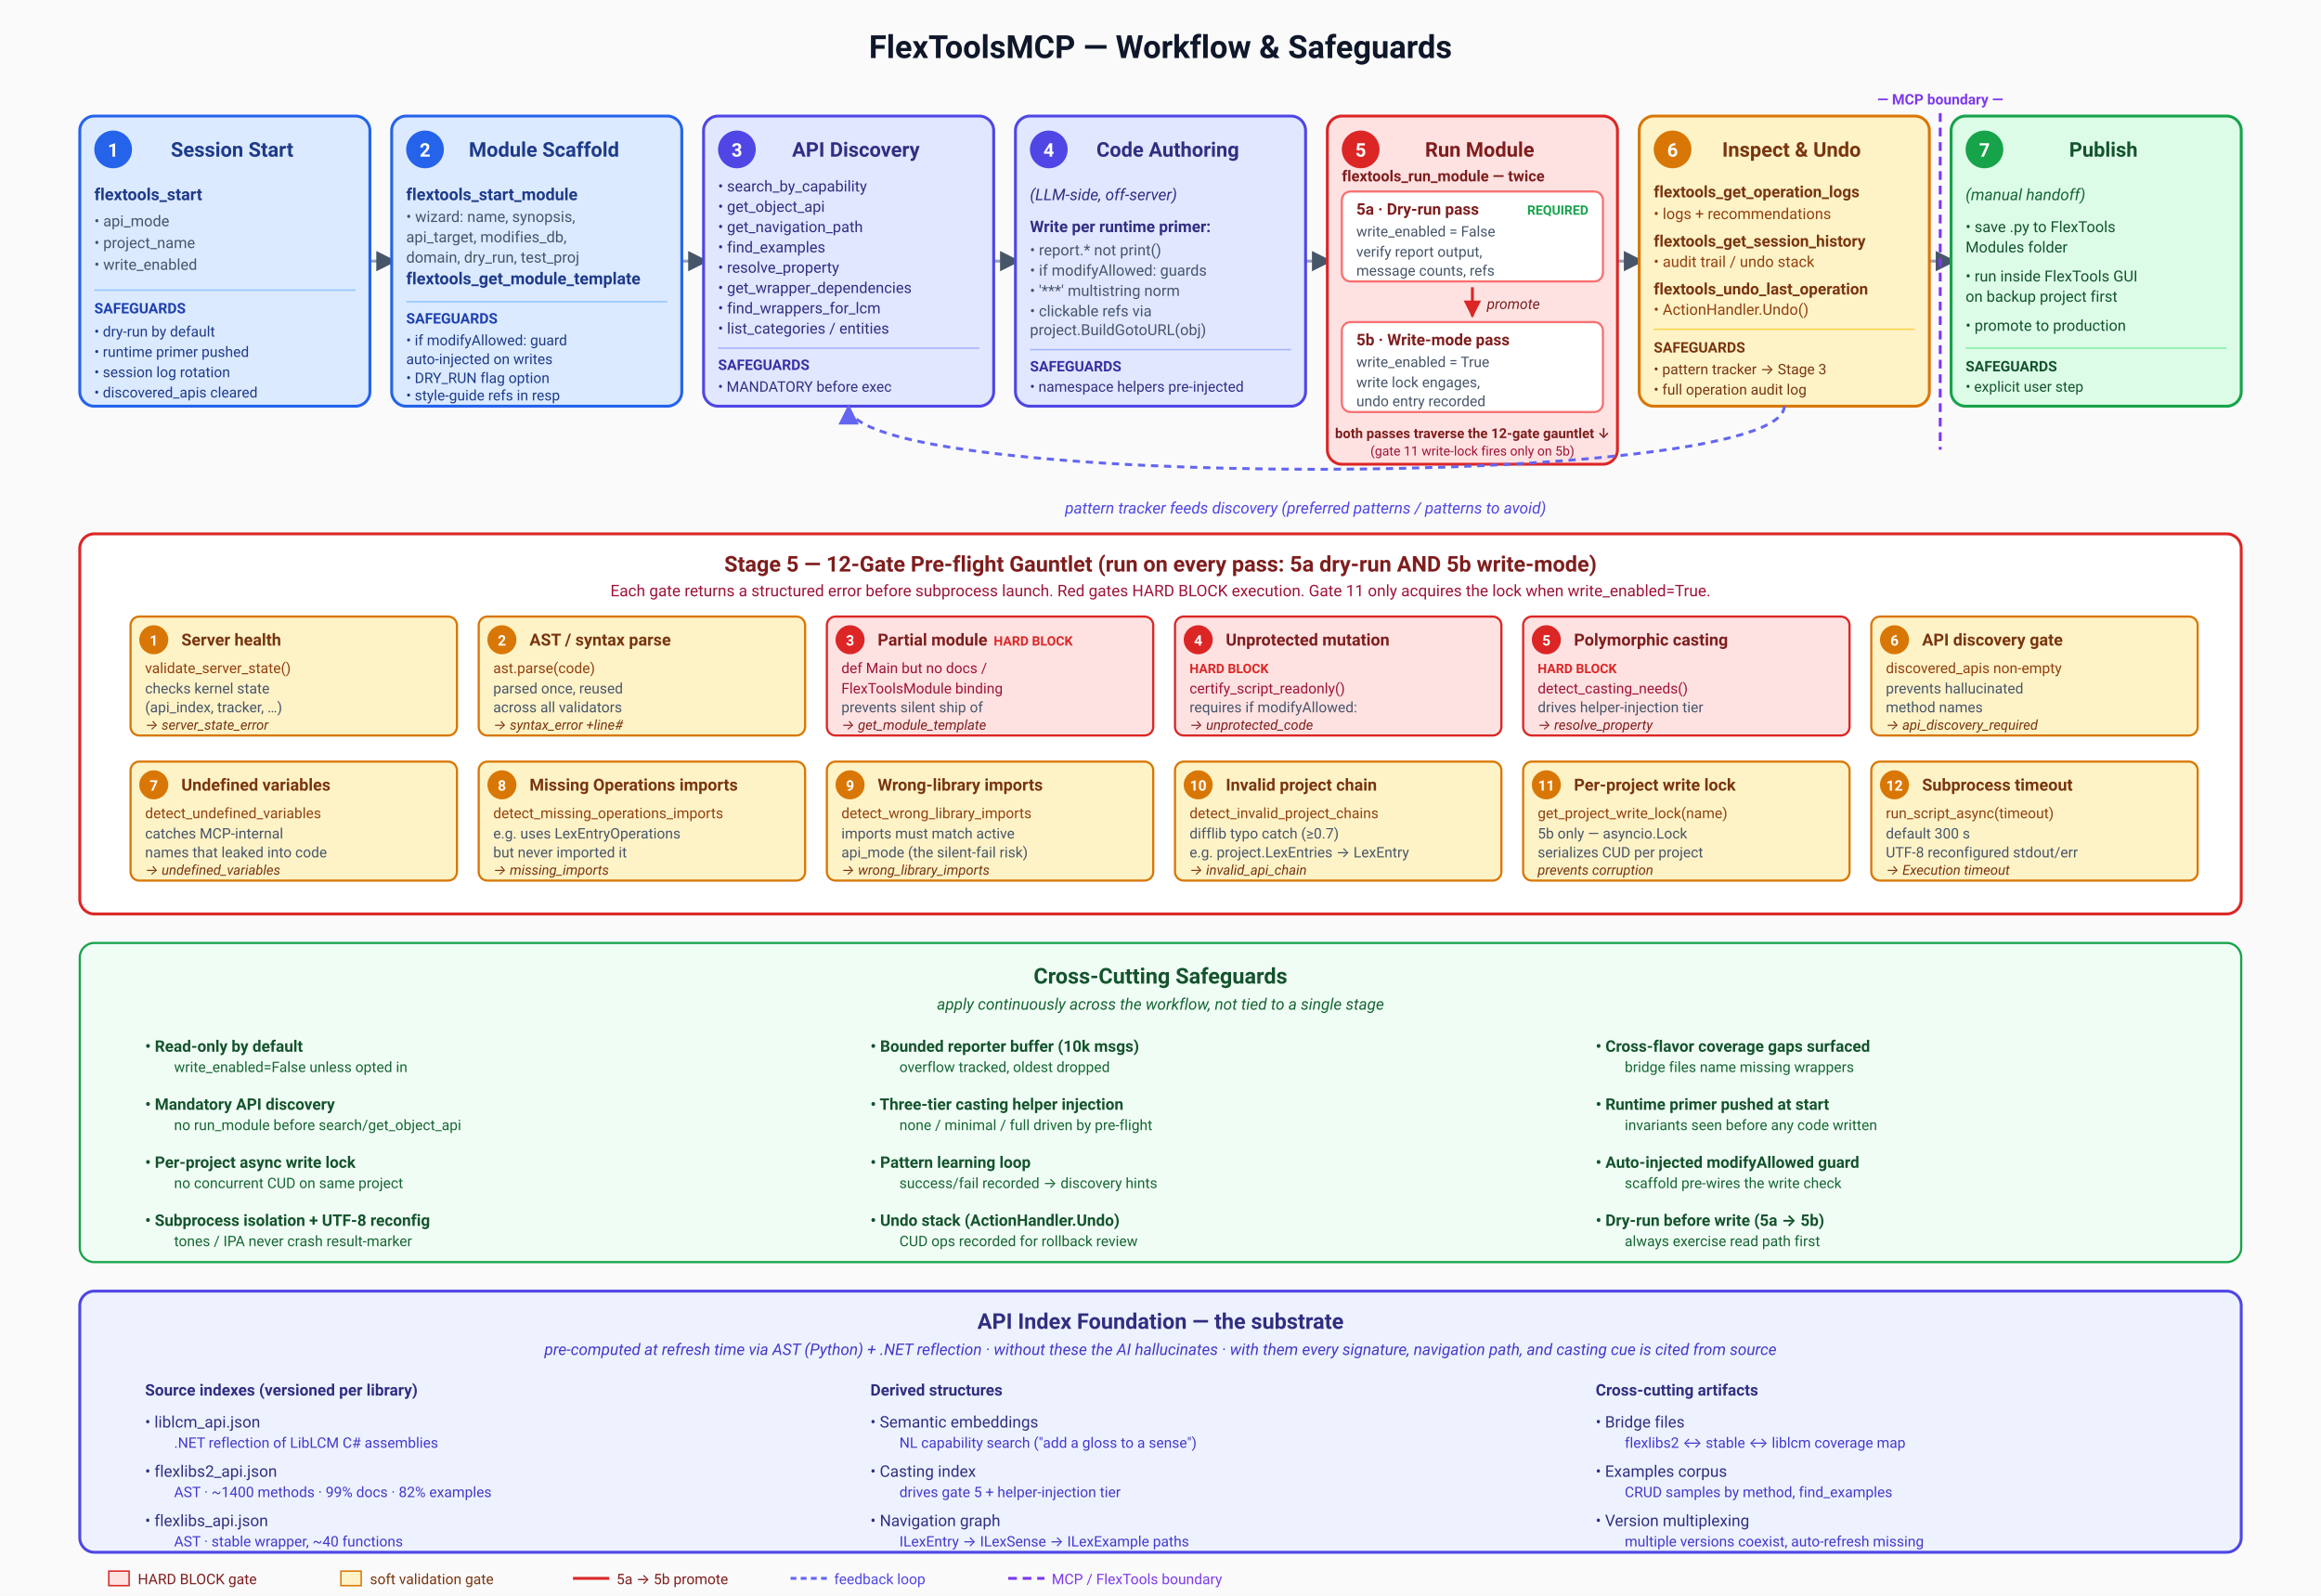
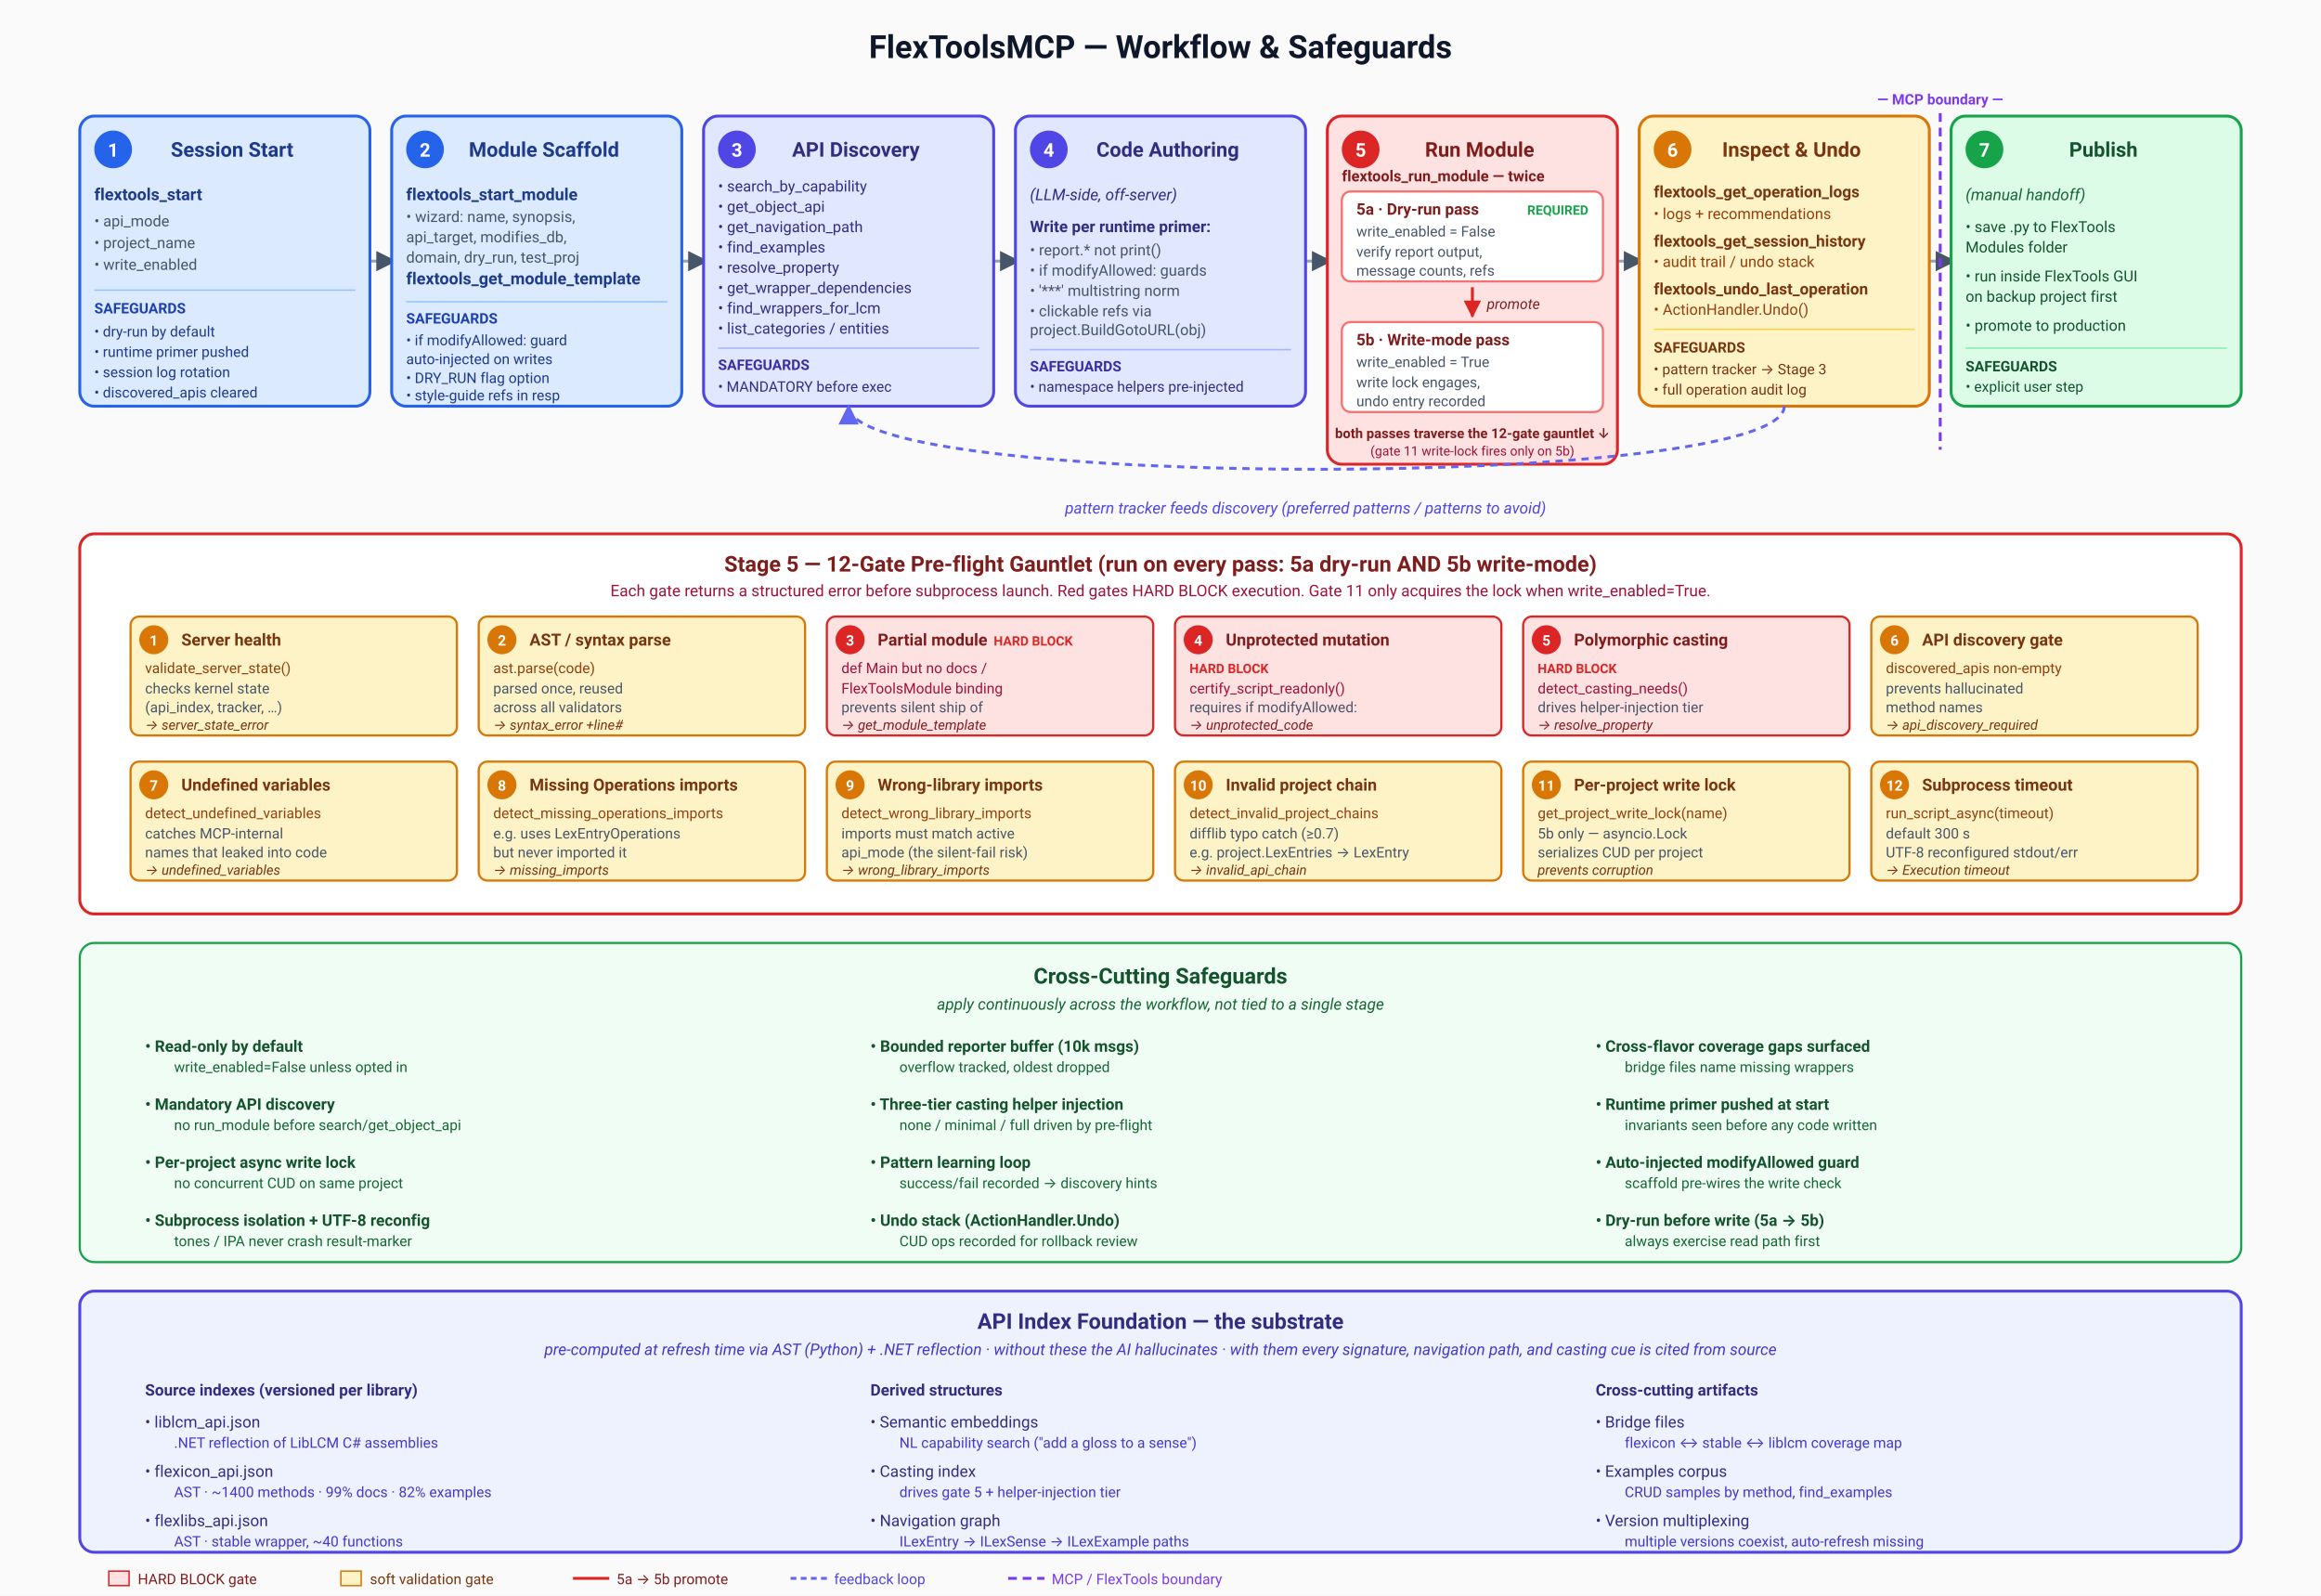
<svg xmlns="http://www.w3.org/2000/svg" viewBox="0 0 1600 1100" font-family="system-ui,-apple-system,Segoe UI,Roboto,sans-serif">
  <rect width="1600" height="1100" fill="#FAFAFA" />
  <defs>
    <marker id="arr" viewBox="0 0 10 10" refX="9" refY="5" markerWidth="7" markerHeight="7" orient="auto-start-reverse">
      <path d="M0,0 L10,5 L0,10 z" fill="#475569" />
    </marker>
    <marker id="arrPurple" viewBox="0 0 10 10" refX="9" refY="5" markerWidth="7" markerHeight="7" orient="auto-start-reverse">
      <path d="M0,0 L10,5 L0,10 z" fill="#6366F1" />
    </marker>
    <marker id="arrRed" viewBox="0 0 10 10" refX="9" refY="5" markerWidth="6" markerHeight="6" orient="auto-start-reverse">
      <path d="M0,0 L10,5 L0,10 z" fill="#DC2626" />
    </marker>
    <marker id="arrIndigo" viewBox="0 0 10 10" refX="9" refY="5" markerWidth="6" markerHeight="6" orient="auto-start-reverse">
      <path d="M0,0 L10,5 L0,10 z" fill="#4F46E5" />
    </marker>
  </defs>
  <text x="800" y="40" text-anchor="middle" font-size="22" font-weight="700" fill="#0F172A">FlexToolsMCP — Workflow &amp; Safeguards</text>
  <line x1="255" y1="180" x2="272" y2="180" stroke="#94A3B8" stroke-width="2" marker-end="url(#arr)" />
  <line x1="470" y1="180" x2="487" y2="180" stroke="#94A3B8" stroke-width="2" marker-end="url(#arr)" />
  <line x1="685" y1="180" x2="702" y2="180" stroke="#94A3B8" stroke-width="2" marker-end="url(#arr)" />
  <line x1="900" y1="180" x2="917" y2="180" stroke="#94A3B8" stroke-width="2" marker-end="url(#arr)" />
  <line x1="1115" y1="180" x2="1132" y2="180" stroke="#94A3B8" stroke-width="2" marker-end="url(#arr)" />
  <line x1="1330" y1="180" x2="1347" y2="180" stroke="#94A3B8" stroke-width="2" marker-end="url(#arr)" />
  <line x1="1337.5" y1="78" x2="1337.5" y2="310" stroke="#7C3AED" stroke-width="2" stroke-dasharray="6 4" />
  <text x="1337.5" y="72" text-anchor="middle" font-size="10" fill="#7C3AED" font-weight="600">— MCP boundary —</text>
  <g>
    <rect x="55" y="80" width="200" height="200" rx="10" fill="#DBEAFE" stroke="#2563EB" stroke-width="2" />
    <circle cx="78" cy="103" r="13" fill="#2563EB" />
    <text x="78" y="108" text-anchor="middle" font-size="13" font-weight="700" fill="white">1</text>
    <text x="160" y="108" text-anchor="middle" font-size="14" font-weight="700" fill="#1E3A8A">Session Start</text>
    <text x="65" y="138" font-size="11.5" font-weight="600" fill="#1E3A8A">flextools_start</text>
    <text x="65" y="156" font-size="10.5" fill="#475569">• api_mode</text>
    <text x="65" y="171" font-size="10.5" fill="#475569">• project_name</text>
    <text x="65" y="186" font-size="10.5" fill="#475569">• write_enabled</text>
    <line x1="65" y1="200" x2="245" y2="200" stroke="#93C5FD" stroke-width="1" />
    <text x="65" y="216" font-size="10" font-weight="700" fill="#1E40AF">SAFEGUARDS</text>
    <text x="65" y="232" font-size="10" fill="#1E3A8A">• dry-run by default</text>
    <text x="65" y="246" font-size="10" fill="#1E3A8A">• runtime primer pushed</text>
    <text x="65" y="260" font-size="10" fill="#1E3A8A">• session log rotation</text>
    <text x="65" y="274" font-size="10" fill="#1E3A8A">• discovered_apis cleared</text>
  </g>
  <g>
    <rect x="270" y="80" width="200" height="200" rx="10" fill="#DBEAFE" stroke="#2563EB" stroke-width="2" />
    <circle cx="293" cy="103" r="13" fill="#2563EB" />
    <text x="293" y="108" text-anchor="middle" font-size="13" font-weight="700" fill="white">2</text>
    <text x="375" y="108" text-anchor="middle" font-size="14" font-weight="700" fill="#1E3A8A">Module Scaffold</text>
    <text x="280" y="138" font-size="11.5" font-weight="600" fill="#1E3A8A">flextools_start_module</text>
    <text x="280" y="153" font-size="10.5" fill="#475569">• wizard: name, synopsis,</text>
    <text x="280" y="167" font-size="10.5" fill="#475569">  api_target, modifies_db,</text>
    <text x="280" y="181" font-size="10.5" fill="#475569">  domain, dry_run, test_proj</text>
    <text x="280" y="196" font-size="11.5" font-weight="600" fill="#1E3A8A">flextools_get_module_template</text>
    <line x1="280" y1="208" x2="460" y2="208" stroke="#93C5FD" stroke-width="1" />
    <text x="280" y="223" font-size="10" font-weight="700" fill="#1E40AF">SAFEGUARDS</text>
    <text x="280" y="238" font-size="10" fill="#1E3A8A">• if modifyAllowed: guard</text>
    <text x="280" y="251" font-size="10" fill="#1E3A8A">  auto-injected on writes</text>
    <text x="280" y="264" font-size="10" fill="#1E3A8A">• DRY_RUN flag option</text>
    <text x="280" y="276" font-size="10" fill="#1E3A8A">• style-guide refs in resp</text>
  </g>
  <g>
    <rect x="485" y="80" width="200" height="200" rx="10" fill="#E0E7FF" stroke="#4F46E5" stroke-width="2" />
    <circle cx="508" cy="103" r="13" fill="#4F46E5" />
    <text x="508" y="108" text-anchor="middle" font-size="13" font-weight="700" fill="white">3</text>
    <text x="590" y="108" text-anchor="middle" font-size="14" font-weight="700" fill="#312E81">API Discovery</text>
    <text x="495" y="132" font-size="10.5" fill="#312E81">• search_by_capability</text>
    <text x="495" y="146" font-size="10.5" fill="#312E81">• get_object_api</text>
    <text x="495" y="160" font-size="10.5" fill="#312E81">• get_navigation_path</text>
    <text x="495" y="174" font-size="10.5" fill="#312E81">• find_examples</text>
    <text x="495" y="188" font-size="10.5" fill="#312E81">• resolve_property</text>
    <text x="495" y="202" font-size="10.5" fill="#312E81">• get_wrapper_dependencies</text>
    <text x="495" y="216" font-size="10.5" fill="#312E81">• find_wrappers_for_lcm</text>
    <text x="495" y="230" font-size="10.5" fill="#312E81">• list_categories / entities</text>
    <line x1="495" y1="240" x2="675" y2="240" stroke="#A5B4FC" stroke-width="1" />
    <text x="495" y="255" font-size="10" font-weight="700" fill="#3730A3">SAFEGUARDS</text>
    <text x="495" y="270" font-size="10" fill="#312E81">• MANDATORY before exec</text>
  </g>
  <g>
    <rect x="700" y="80" width="200" height="200" rx="10" fill="#E0E7FF" stroke="#4F46E5" stroke-width="2" />
    <circle cx="723" cy="103" r="13" fill="#4F46E5" />
    <text x="723" y="108" text-anchor="middle" font-size="13" font-weight="700" fill="white">4</text>
    <text x="805" y="108" text-anchor="middle" font-size="14" font-weight="700" fill="#312E81">Code Authoring</text>
    <text x="710" y="138" font-size="11" fill="#312E81" font-style="italic">(LLM-side, off-server)</text>
    <text x="710" y="160" font-size="11" font-weight="600" fill="#312E81">Write per runtime primer:</text>
    <text x="710" y="176" font-size="10.5" fill="#475569">• report.* not print()</text>
    <text x="710" y="190" font-size="10.5" fill="#475569">• if modifyAllowed: guards</text>
    <text x="710" y="204" font-size="10.5" fill="#475569">• '***' multistring norm</text>
    <text x="710" y="218" font-size="10.5" fill="#475569">• clickable refs via</text>
    <text x="710" y="231" font-size="10.5" fill="#475569">  project.BuildGotoURL(obj)</text>
    <line x1="710" y1="241" x2="890" y2="241" stroke="#A5B4FC" stroke-width="1" />
    <text x="710" y="256" font-size="10" font-weight="700" fill="#3730A3">SAFEGUARDS</text>
    <text x="710" y="270" font-size="10" fill="#312E81">• namespace helpers pre-injected</text>
  </g>
  <g>
    <rect x="915" y="80" width="200" height="240" rx="10" fill="#FEE2E2" stroke="#DC2626" stroke-width="2" />
    <circle cx="938" cy="103" r="13" fill="#DC2626" />
    <text x="938" y="108" text-anchor="middle" font-size="13" font-weight="700" fill="white">5</text>
    <text x="1020" y="108" text-anchor="middle" font-size="14" font-weight="700" fill="#7F1D1D">Run Module</text>
    <text x="925" y="125" font-size="10.5" font-weight="600" fill="#7F1D1D">flextools_run_module — twice</text>
    <rect x="925" y="132" width="180" height="62" rx="6" fill="white" stroke="#F87171" stroke-width="1.5" />
    <text x="935" y="148" font-size="11" font-weight="700" fill="#7F1D1D">5a · Dry-run pass</text>
    <text x="1095" y="148" text-anchor="end" font-size="9" font-weight="700" fill="#16A34A">REQUIRED</text>
    <text x="935" y="163" font-size="10" fill="#475569">write_enabled = False</text>
    <text x="935" y="177" font-size="10" fill="#475569">verify report output,</text>
    <text x="935" y="190" font-size="10" fill="#475569">message counts, refs</text>
    <line x1="1015" y1="198" x2="1015" y2="218" stroke="#DC2626" stroke-width="2" marker-end="url(#arrRed)" />
    <text x="1025" y="213" font-size="10" font-style="italic" fill="#7F1D1D">promote</text>
    <rect x="925" y="222" width="180" height="62" rx="6" fill="white" stroke="#F87171" stroke-width="1.5" />
    <text x="935" y="238" font-size="11" font-weight="700" fill="#7F1D1D">5b · Write-mode pass</text>
    <text x="935" y="253" font-size="10" fill="#475569">write_enabled = True</text>
    <text x="935" y="267" font-size="10" fill="#475569">write lock engages,</text>
    <text x="935" y="280" font-size="10" fill="#475569">undo entry recorded</text>
    <text x="1015" y="302" text-anchor="middle" font-size="9.5" font-weight="600" fill="#7F1D1D">both passes traverse the 12-gate gauntlet ↓</text>
    <text x="1015" y="314" text-anchor="middle" font-size="9" fill="#9F1239">(gate 11 write-lock fires only on 5b)</text>
  </g>
  <g>
    <rect x="1130" y="80" width="200" height="200" rx="10" fill="#FEF3C7" stroke="#D97706" stroke-width="2" />
    <circle cx="1153" cy="103" r="13" fill="#D97706" />
    <text x="1153" y="108" text-anchor="middle" font-size="13" font-weight="700" fill="white">6</text>
    <text x="1235" y="108" text-anchor="middle" font-size="14" font-weight="700" fill="#78350F">Inspect &amp; Undo</text>
    <text x="1140" y="136" font-size="11" font-weight="600" fill="#78350F">flextools_get_operation_logs</text>
    <text x="1140" y="151" font-size="10.5" fill="#92400E">• logs + recommendations</text>
    <text x="1140" y="170" font-size="11" font-weight="600" fill="#78350F">flextools_get_session_history</text>
    <text x="1140" y="184" font-size="10.5" fill="#92400E">• audit trail / undo stack</text>
    <text x="1140" y="203" font-size="11" font-weight="600" fill="#78350F">flextools_undo_last_operation</text>
    <text x="1140" y="217" font-size="10.5" fill="#92400E">• ActionHandler.Undo()</text>
    <line x1="1140" y1="227" x2="1320" y2="227" stroke="#FCD34D" stroke-width="1" />
    <text x="1140" y="243" font-size="10" font-weight="700" fill="#78350F">SAFEGUARDS</text>
    <text x="1140" y="258" font-size="10" fill="#78350F">• pattern tracker → Stage 3</text>
    <text x="1140" y="272" font-size="10" fill="#78350F">• full operation audit log</text>
  </g>
  <g>
    <rect x="1345" y="80" width="200" height="200" rx="10" fill="#DCFCE7" stroke="#16A34A" stroke-width="2" />
    <circle cx="1368" cy="103" r="13" fill="#16A34A" />
    <text x="1368" y="108" text-anchor="middle" font-size="13" font-weight="700" fill="white">7</text>
    <text x="1450" y="108" text-anchor="middle" font-size="14" font-weight="700" fill="#14532D">Publish</text>
    <text x="1355" y="138" font-size="11" font-style="italic" fill="#166534">(manual handoff)</text>
    <text x="1355" y="160" font-size="10.5" fill="#14532D">• save .py to FlexTools</text>
    <text x="1355" y="174" font-size="10.5" fill="#14532D">  Modules folder</text>
    <text x="1355" y="194" font-size="10.5" fill="#14532D">• run inside FlexTools GUI</text>
    <text x="1355" y="208" font-size="10.5" fill="#14532D">  on backup project first</text>
    <text x="1355" y="228" font-size="10.5" fill="#14532D">• promote to production</text>
    <line x1="1355" y1="240" x2="1535" y2="240" stroke="#86EFAC" stroke-width="1" />
    <text x="1355" y="256" font-size="10" font-weight="700" fill="#14532D">SAFEGUARDS</text>
    <text x="1355" y="270" font-size="10" fill="#14532D">• explicit user step</text>
  </g>
  <path d="M 1230 280 C 1230 338, 585 338, 585 280" fill="none" stroke="#6366F1" stroke-width="2" stroke-dasharray="5 4" marker-end="url(#arrPurple)" />
  <text x="900" y="354" text-anchor="middle" font-size="11" fill="#4F46E5" font-style="italic">pattern tracker feeds discovery (preferred patterns / patterns to avoid)</text>
  <rect x="55" y="368" width="1490" height="262" rx="10" fill="white" stroke="#DC2626" stroke-width="2" />
  <text x="800" y="394" text-anchor="middle" font-size="15" font-weight="700" fill="#7F1D1D">Stage 5 — 12-Gate Pre-flight Gauntlet (run on every pass: 5a dry-run AND 5b write-mode)</text>
  <text x="800" y="411" text-anchor="middle" font-size="11" fill="#9F1239">Each gate returns a structured error before subprocess launch. Red gates HARD BLOCK execution. Gate 11 only acquires the lock when write_enabled=True.</text>
  <g>
    <rect x="90" y="425" width="225" height="82" rx="6" fill="#FEF3C7" stroke="#D97706" stroke-width="1.5" />
    <circle cx="106" cy="441" r="10" fill="#D97706" />
    <text x="106" y="445" text-anchor="middle" font-size="10" font-weight="700" fill="white">1</text>
    <text x="125" y="445" font-size="11.5" font-weight="700" fill="#78350F">Server health</text>
    <text x="100" y="464" font-size="10" fill="#92400E">validate_server_state()</text>
    <text x="100" y="478" font-size="10" fill="#475569">checks kernel state</text>
    <text x="100" y="491" font-size="10" fill="#475569">(api_index, tracker, …)</text>
    <text x="100" y="503" font-size="9.5" font-style="italic" fill="#78350F">→ server_state_error</text>
  </g>
  <g>
    <rect x="330" y="425" width="225" height="82" rx="6" fill="#FEF3C7" stroke="#D97706" stroke-width="1.5" />
    <circle cx="346" cy="441" r="10" fill="#D97706" />
    <text x="346" y="445" text-anchor="middle" font-size="10" font-weight="700" fill="white">2</text>
    <text x="365" y="445" font-size="11.5" font-weight="700" fill="#78350F">AST / syntax parse</text>
    <text x="340" y="464" font-size="10" fill="#92400E">ast.parse(code)</text>
    <text x="340" y="478" font-size="10" fill="#475569">parsed once, reused</text>
    <text x="340" y="491" font-size="10" fill="#475569">across all validators</text>
    <text x="340" y="503" font-size="9.5" font-style="italic" fill="#78350F">→ syntax_error +line#</text>
  </g>
  <g>
    <rect x="570" y="425" width="225" height="82" rx="6" fill="#FEE2E2" stroke="#DC2626" stroke-width="1.5" />
    <circle cx="586" cy="441" r="10" fill="#DC2626" />
    <text x="586" y="445" text-anchor="middle" font-size="10" font-weight="700" fill="white">3</text>
    <text x="605" y="445" font-size="11.5" font-weight="700" fill="#7F1D1D">Partial module</text>
    <text x="685" y="445" font-size="9" font-weight="700" fill="#DC2626">HARD BLOCK</text>
    <text x="580" y="464" font-size="10" fill="#9F1239">def Main but no docs /</text>
    <text x="580" y="478" font-size="10" fill="#9F1239">FlexToolsModule binding</text>
    <text x="580" y="491" font-size="10" fill="#475569">prevents silent ship of</text>
    <text x="580" y="503" font-size="9.5" font-style="italic" fill="#7F1D1D">→ get_module_template</text>
  </g>
  <g>
    <rect x="810" y="425" width="225" height="82" rx="6" fill="#FEE2E2" stroke="#DC2626" stroke-width="1.5" />
    <circle cx="826" cy="441" r="10" fill="#DC2626" />
    <text x="826" y="445" text-anchor="middle" font-size="10" font-weight="700" fill="white">4</text>
    <text x="845" y="445" font-size="11.5" font-weight="700" fill="#7F1D1D">Unprotected mutation</text>
    <text x="820" y="464" font-size="9" font-weight="700" fill="#DC2626">HARD BLOCK</text>
    <text x="820" y="478" font-size="10" fill="#9F1239">certify_script_readonly()</text>
    <text x="820" y="491" font-size="10" fill="#475569">requires if modifyAllowed:</text>
    <text x="820" y="503" font-size="9.5" font-style="italic" fill="#7F1D1D">→ unprotected_code</text>
  </g>
  <g>
    <rect x="1050" y="425" width="225" height="82" rx="6" fill="#FEE2E2" stroke="#DC2626" stroke-width="1.5" />
    <circle cx="1066" cy="441" r="10" fill="#DC2626" />
    <text x="1066" y="445" text-anchor="middle" font-size="10" font-weight="700" fill="white">5</text>
    <text x="1085" y="445" font-size="11.5" font-weight="700" fill="#7F1D1D">Polymorphic casting</text>
    <text x="1060" y="464" font-size="9" font-weight="700" fill="#DC2626">HARD BLOCK</text>
    <text x="1060" y="478" font-size="10" fill="#9F1239">detect_casting_needs()</text>
    <text x="1060" y="491" font-size="10" fill="#475569">drives helper-injection tier</text>
    <text x="1060" y="503" font-size="9.5" font-style="italic" fill="#7F1D1D">→ resolve_property</text>
  </g>
  <g>
    <rect x="1290" y="425" width="225" height="82" rx="6" fill="#FEF3C7" stroke="#D97706" stroke-width="1.5" />
    <circle cx="1306" cy="441" r="10" fill="#D97706" />
    <text x="1306" y="445" text-anchor="middle" font-size="10" font-weight="700" fill="white">6</text>
    <text x="1325" y="445" font-size="11.5" font-weight="700" fill="#78350F">API discovery gate</text>
    <text x="1300" y="464" font-size="10" fill="#92400E">discovered_apis non-empty</text>
    <text x="1300" y="478" font-size="10" fill="#475569">prevents hallucinated</text>
    <text x="1300" y="491" font-size="10" fill="#475569">method names</text>
    <text x="1300" y="503" font-size="9.5" font-style="italic" fill="#78350F">→ api_discovery_required</text>
  </g>
  <g>
    <rect x="90" y="525" width="225" height="82" rx="6" fill="#FEF3C7" stroke="#D97706" stroke-width="1.5" />
    <circle cx="106" cy="541" r="10" fill="#D97706" />
    <text x="106" y="545" text-anchor="middle" font-size="10" font-weight="700" fill="white">7</text>
    <text x="125" y="545" font-size="11.5" font-weight="700" fill="#78350F">Undefined variables</text>
    <text x="100" y="564" font-size="10" fill="#92400E">detect_undefined_variables</text>
    <text x="100" y="578" font-size="10" fill="#475569">catches MCP-internal</text>
    <text x="100" y="591" font-size="10" fill="#475569">names that leaked into code</text>
    <text x="100" y="603" font-size="9.5" font-style="italic" fill="#78350F">→ undefined_variables</text>
  </g>
  <g>
    <rect x="330" y="525" width="225" height="82" rx="6" fill="#FEF3C7" stroke="#D97706" stroke-width="1.5" />
    <circle cx="346" cy="541" r="10" fill="#D97706" />
    <text x="346" y="545" text-anchor="middle" font-size="10" font-weight="700" fill="white">8</text>
    <text x="365" y="545" font-size="11.5" font-weight="700" fill="#78350F">Missing Operations imports</text>
    <text x="340" y="564" font-size="10" fill="#92400E">detect_missing_operations_imports</text>
    <text x="340" y="578" font-size="10" fill="#475569">e.g. uses LexEntryOperations</text>
    <text x="340" y="591" font-size="10" fill="#475569">but never imported it</text>
    <text x="340" y="603" font-size="9.5" font-style="italic" fill="#78350F">→ missing_imports</text>
  </g>
  <g>
    <rect x="570" y="525" width="225" height="82" rx="6" fill="#FEF3C7" stroke="#D97706" stroke-width="1.5" />
    <circle cx="586" cy="541" r="10" fill="#D97706" />
    <text x="586" y="545" text-anchor="middle" font-size="10" font-weight="700" fill="white">9</text>
    <text x="605" y="545" font-size="11.5" font-weight="700" fill="#78350F">Wrong-library imports</text>
    <text x="580" y="564" font-size="10" fill="#92400E">detect_wrong_library_imports</text>
    <text x="580" y="578" font-size="10" fill="#475569">imports must match active</text>
    <text x="580" y="591" font-size="10" fill="#475569">api_mode (the silent-fail risk)</text>
    <text x="580" y="603" font-size="9.5" font-style="italic" fill="#78350F">→ wrong_library_imports</text>
  </g>
  <g>
    <rect x="810" y="525" width="225" height="82" rx="6" fill="#FEF3C7" stroke="#D97706" stroke-width="1.5" />
    <circle cx="826" cy="541" r="10" fill="#D97706" />
    <text x="826" y="545" text-anchor="middle" font-size="10" font-weight="700" fill="white">10</text>
    <text x="845" y="545" font-size="11.5" font-weight="700" fill="#78350F">Invalid project chain</text>
    <text x="820" y="564" font-size="10" fill="#92400E">detect_invalid_project_chains</text>
    <text x="820" y="578" font-size="10" fill="#475569">difflib typo catch (≥0.7)</text>
    <text x="820" y="591" font-size="10" fill="#475569">e.g. project.LexEntries → LexEntry</text>
    <text x="820" y="603" font-size="9.5" font-style="italic" fill="#78350F">→ invalid_api_chain</text>
  </g>
  <g>
    <rect x="1050" y="525" width="225" height="82" rx="6" fill="#FEF3C7" stroke="#D97706" stroke-width="1.5" />
    <circle cx="1066" cy="541" r="10" fill="#D97706" />
    <text x="1066" y="545" text-anchor="middle" font-size="10" font-weight="700" fill="white">11</text>
    <text x="1085" y="545" font-size="11.5" font-weight="700" fill="#78350F">Per-project write lock</text>
    <text x="1060" y="564" font-size="10" fill="#92400E">get_project_write_lock(name)</text>
    <text x="1060" y="578" font-size="10" fill="#475569">5b only — asyncio.Lock</text>
    <text x="1060" y="591" font-size="10" fill="#475569">serializes CUD per project</text>
    <text x="1060" y="603" font-size="9.5" font-style="italic" fill="#78350F">prevents corruption</text>
  </g>
  <g>
    <rect x="1290" y="525" width="225" height="82" rx="6" fill="#FEF3C7" stroke="#D97706" stroke-width="1.5" />
    <circle cx="1306" cy="541" r="10" fill="#D97706" />
    <text x="1306" y="545" text-anchor="middle" font-size="10" font-weight="700" fill="white">12</text>
    <text x="1325" y="545" font-size="11.5" font-weight="700" fill="#78350F">Subprocess timeout</text>
    <text x="1300" y="564" font-size="10" fill="#92400E">run_script_async(timeout)</text>
    <text x="1300" y="578" font-size="10" fill="#475569">default 300 s</text>
    <text x="1300" y="591" font-size="10" fill="#475569">UTF-8 reconfigured stdout/err</text>
    <text x="1300" y="603" font-size="9.5" font-style="italic" fill="#78350F">→ Execution timeout</text>
  </g>
  <rect x="55" y="650" width="1490" height="220" rx="10" fill="#F0FDF4" stroke="#16A34A" stroke-width="1.5" />
  <text x="800" y="678" text-anchor="middle" font-size="15" font-weight="700" fill="#14532D">Cross-Cutting Safeguards</text>
  <text x="800" y="696" text-anchor="middle" font-size="11" fill="#166534" font-style="italic">apply continuously across the workflow, not tied to a single stage</text>
  <g font-size="11" fill="#14532D">
    <text x="100" y="725" font-weight="700">• Read-only by default</text>
    <text x="120" y="739" fill="#166534" font-size="10">write_enabled=False unless opted in</text>
    <text x="100" y="765" font-weight="700">• Mandatory API discovery</text>
    <text x="120" y="779" fill="#166534" font-size="10">no run_module before search/get_object_api</text>
    <text x="100" y="805" font-weight="700">• Per-project async write lock</text>
    <text x="120" y="819" fill="#166534" font-size="10">no concurrent CUD on same project</text>
    <text x="100" y="845" font-weight="700">• Subprocess isolation + UTF-8 reconfig</text>
    <text x="120" y="859" fill="#166534" font-size="10">tones / IPA never crash result-marker</text>
    <text x="600" y="725" font-weight="700">• Bounded reporter buffer (10k msgs)</text>
    <text x="620" y="739" fill="#166534" font-size="10">overflow tracked, oldest dropped</text>
    <text x="600" y="765" font-weight="700">• Three-tier casting helper injection</text>
    <text x="620" y="779" fill="#166534" font-size="10">none / minimal / full driven by pre-flight</text>
    <text x="600" y="805" font-weight="700">• Pattern learning loop</text>
    <text x="620" y="819" fill="#166534" font-size="10">success/fail recorded → discovery hints</text>
    <text x="600" y="845" font-weight="700">• Undo stack (ActionHandler.Undo)</text>
    <text x="620" y="859" fill="#166534" font-size="10">CUD ops recorded for rollback review</text>
    <text x="1100" y="725" font-weight="700">• Cross-flavor coverage gaps surfaced</text>
    <text x="1120" y="739" fill="#166534" font-size="10">bridge files name missing wrappers</text>
    <text x="1100" y="765" font-weight="700">• Runtime primer pushed at start</text>
    <text x="1120" y="779" fill="#166534" font-size="10">invariants seen before any code written</text>
    <text x="1100" y="805" font-weight="700">• Auto-injected modifyAllowed guard</text>
    <text x="1120" y="819" fill="#166534" font-size="10">scaffold pre-wires the write check</text>
    <text x="1100" y="845" font-weight="700">• Dry-run before write (5a → 5b)</text>
    <text x="1120" y="859" fill="#166534" font-size="10">always exercise read path first</text>
  </g>
  <rect x="55" y="890" width="1490" height="180" rx="10" fill="#EEF2FF" stroke="#4F46E5" stroke-width="2" />
  <text x="800" y="916" text-anchor="middle" font-size="15" font-weight="700" fill="#312E81">API Index Foundation — the substrate</text>
  <text x="800" y="934" text-anchor="middle" font-size="11" fill="#4338CA" font-style="italic">pre-computed at refresh time via AST (Python) + .NET reflection · without these the AI hallucinates · with them every signature, navigation path, and casting cue is cited from source</text>
  <g font-size="11" fill="#312E81">
    <text x="100" y="962" font-weight="700">Source indexes (versioned per library)</text>
    <text x="100" y="984">• liblcm_api.json</text>
    <text x="120" y="998" fill="#4338CA" font-size="10">.NET reflection of LibLCM C# assemblies</text>
-     <text x="100" y="1018">• flexlibs2_api.json</text>
+     <text x="100" y="1018">• flexicon_api.json</text>
    <text x="120" y="1032" fill="#4338CA" font-size="10">AST · ~1400 methods · 99% docs · 82% examples</text>
    <text x="100" y="1052">• flexlibs_api.json</text>
    <text x="120" y="1066" fill="#4338CA" font-size="10">AST · stable wrapper, ~40 functions</text>
    <text x="600" y="962" font-weight="700">Derived structures</text>
    <text x="600" y="984">• Semantic embeddings</text>
    <text x="620" y="998" fill="#4338CA" font-size="10">NL capability search ("add a gloss to a sense")</text>
    <text x="600" y="1018">• Casting index</text>
    <text x="620" y="1032" fill="#4338CA" font-size="10">drives gate 5 + helper-injection tier</text>
    <text x="600" y="1052">• Navigation graph</text>
    <text x="620" y="1066" fill="#4338CA" font-size="10">ILexEntry → ILexSense → ILexExample paths</text>
    <text x="1100" y="962" font-weight="700">Cross-cutting artifacts</text>
    <text x="1100" y="984">• Bridge files</text>
-     <text x="1120" y="998" fill="#4338CA" font-size="10">flexlibs2 ↔ stable ↔ liblcm coverage map</text>
+     <text x="1120" y="998" fill="#4338CA" font-size="10">flexicon ↔ stable ↔ liblcm coverage map</text>
    <text x="1100" y="1018">• Examples corpus</text>
    <text x="1120" y="1032" fill="#4338CA" font-size="10">CRUD samples by method, find_examples</text>
    <text x="1100" y="1052">• Version multiplexing</text>
    <text x="1120" y="1066" fill="#4338CA" font-size="10">multiple versions coexist, auto-refresh missing</text>
  </g>
  <g transform="translate(75, 1083)">
    <rect x="0" y="0" width="14" height="10" fill="#FEE2E2" stroke="#DC2626" stroke-width="1" />
    <text x="20" y="9" font-size="10" fill="#7F1D1D">HARD BLOCK gate</text>
    <rect x="160" y="0" width="14" height="10" fill="#FEF3C7" stroke="#D97706" stroke-width="1" />
    <text x="180" y="9" font-size="10" fill="#78350F">soft validation gate</text>
    <line x1="320" y1="5" x2="345" y2="5" stroke="#DC2626" stroke-width="2" />
    <text x="350" y="9" font-size="10" fill="#7F1D1D">5a → 5b promote</text>
    <line x1="470" y1="5" x2="495" y2="5" stroke="#6366F1" stroke-width="2" stroke-dasharray="4 3" />
    <text x="500" y="9" font-size="10" fill="#4F46E5">feedback loop</text>
    <line x1="620" y1="5" x2="645" y2="5" stroke="#7C3AED" stroke-width="2" stroke-dasharray="6 4" />
    <text x="650" y="9" font-size="10" fill="#7C3AED">MCP / FlexTools boundary</text>
  </g>
</svg>
